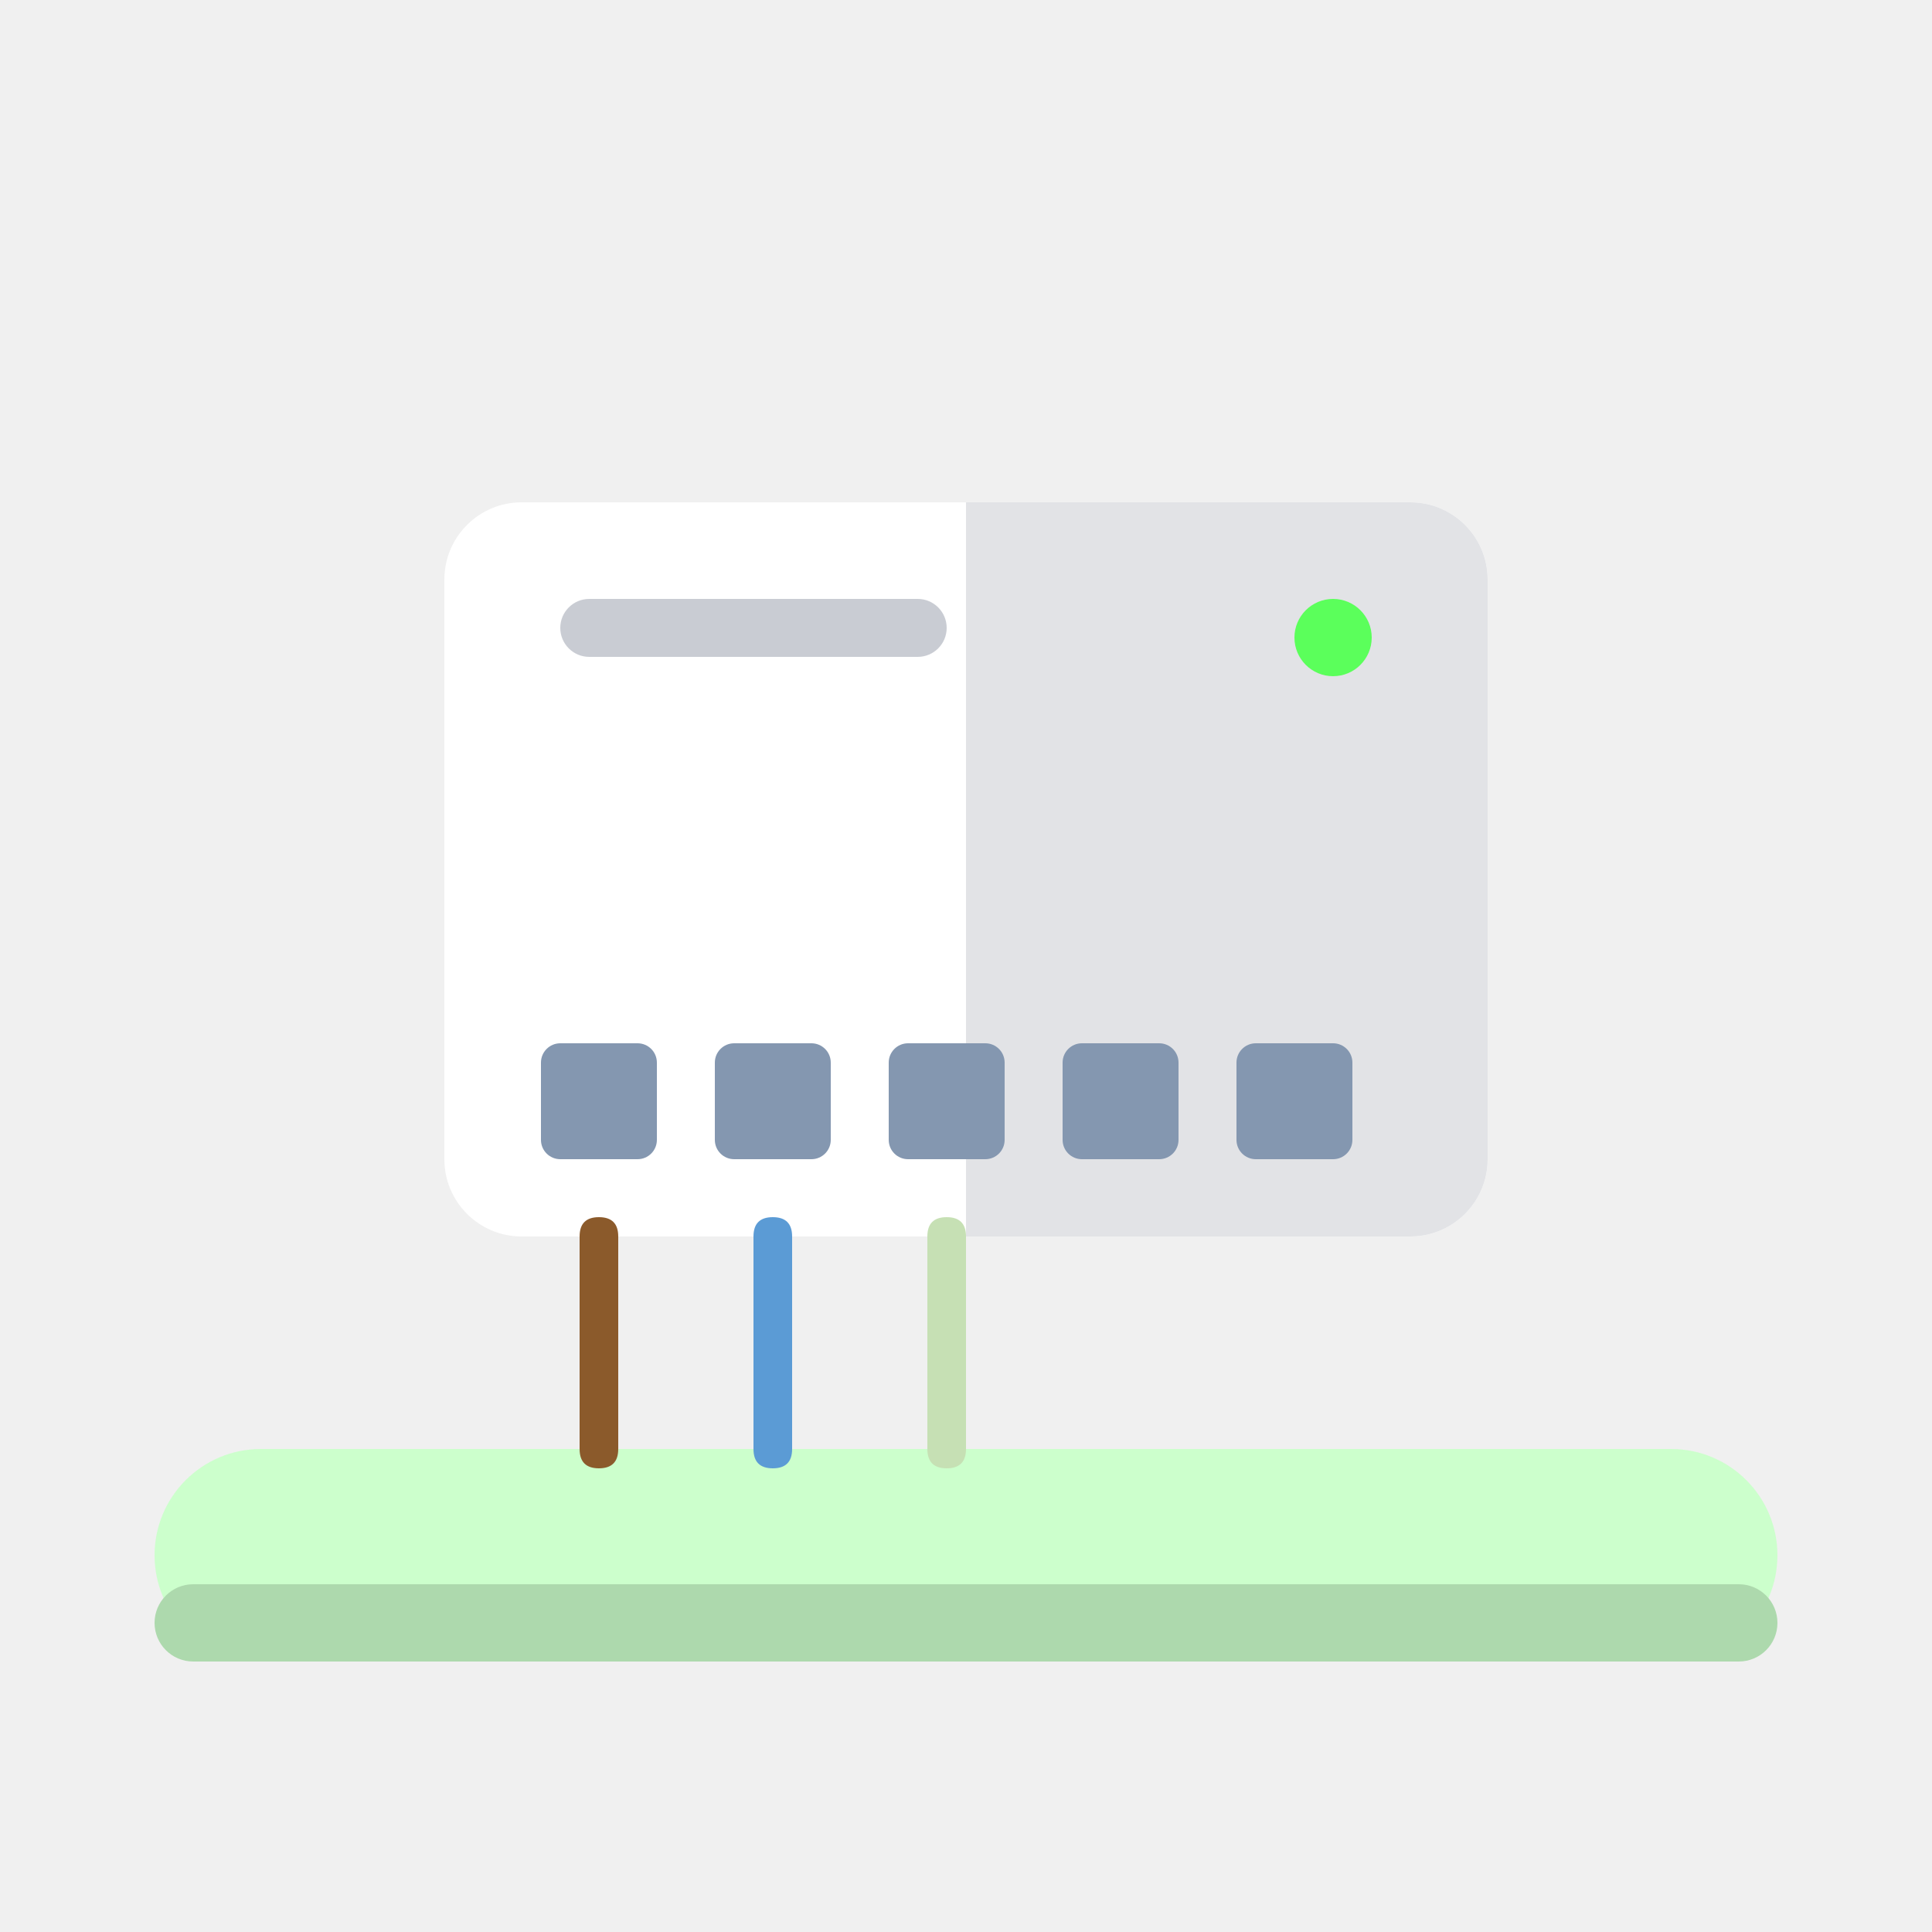
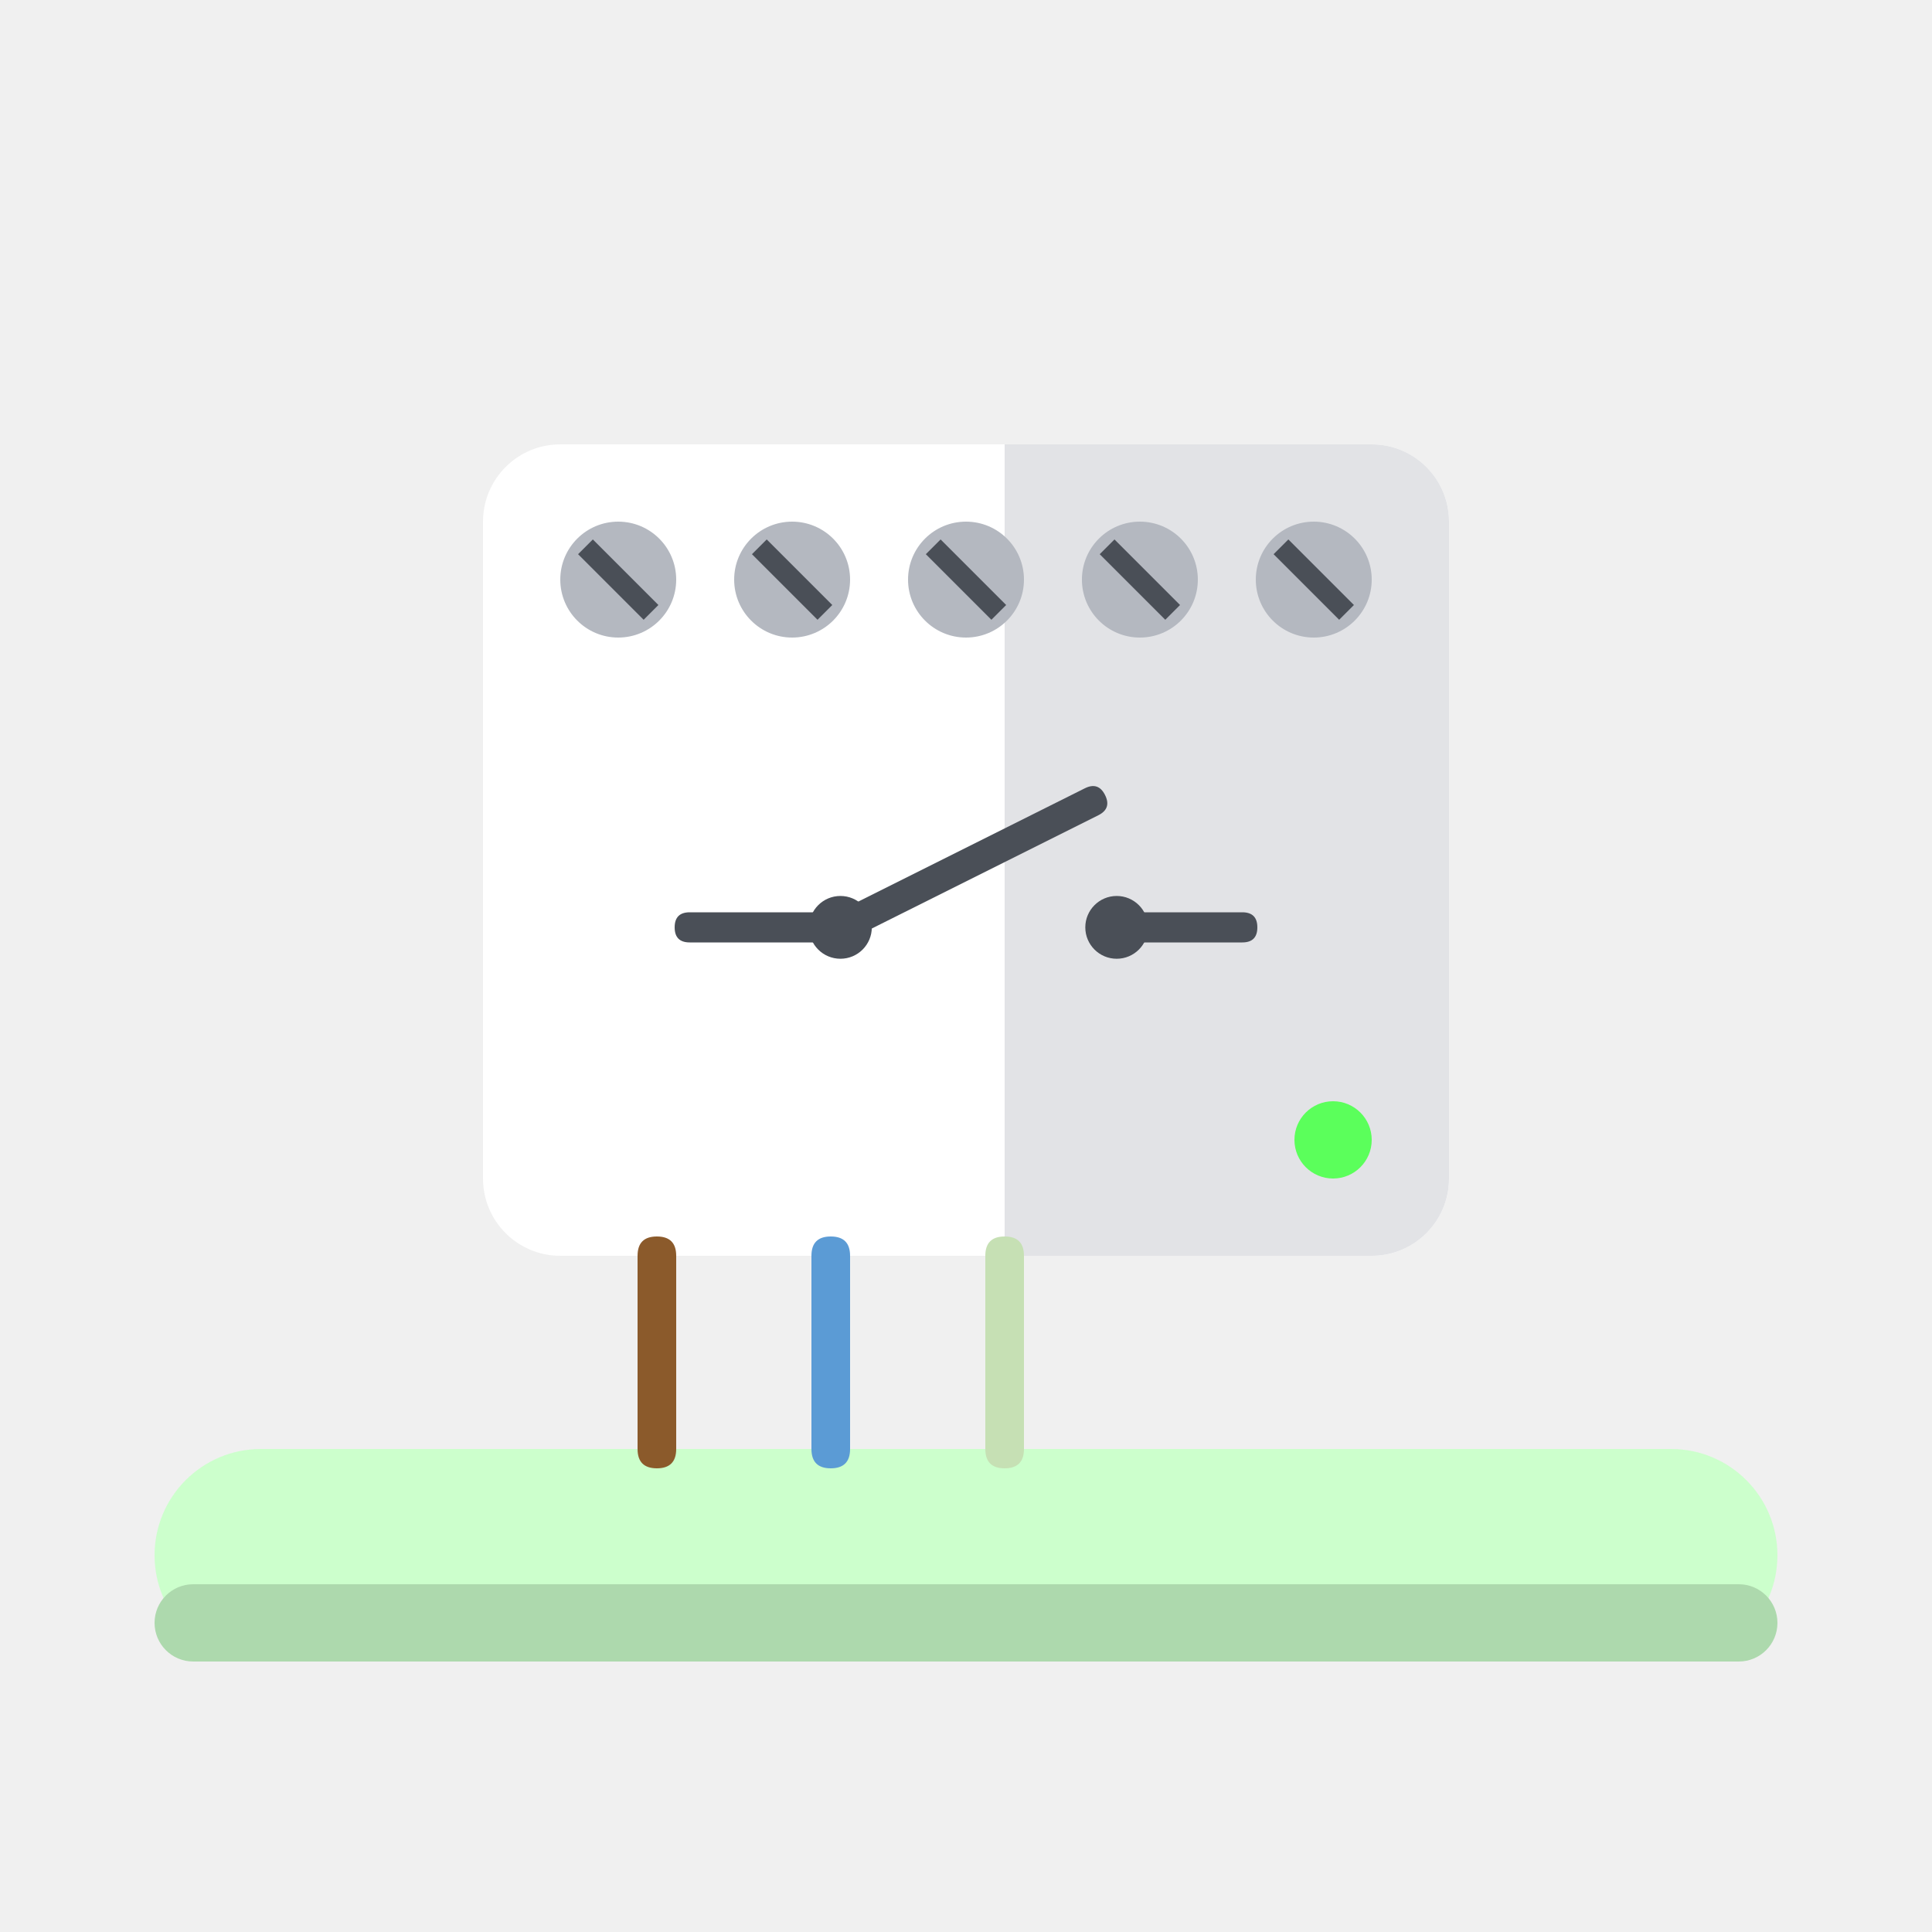
<svg xmlns="http://www.w3.org/2000/svg" viewBox="0 0 200 200" width="100mm" height="100mm">
  <g id="ebene-CCFFCC" fill="#CCFFCC">
    <path fill="#CCFFCC" d="M27,150 L173,150 A11 11 0 0 1 184,161 L184,161 A11 11 0 0 1 173,172 L27,172 A11 11 0 0 1 16,161 L16,161 A11 11 0 0 1 27,150 Z" />
  </g>
  <g id="ebene-ADD9AD" fill="#ADD9AD">
    <path fill="#ADD9AD" d="M20,164 L180,164 A4 4 0 0 1 184,168 L184,168 A4 4 0 0 1 180,172 L20,172 A4 4 0 0 1 16,168 L16,168 A4 4 0 0 1 20,164 Z" />
  </g>
  <g id="ebene-FFFFFF" fill="#FFFFFF">
-     <path fill="#FFFFFF" d="M54,52 L146,52 A8 8 0 0 1 154,60 L154,120 A8 8 0 0 1 146,128 L54,128 A8 8 0 0 1 46,120 L46,60 A8 8 0 0 1 54,52 Z" />
+     <path fill="#FFFFFF" d="M58,46 L142,46 A8 8 0 0 1 150,54 L150,122 A8 8 0 0 1 142,130 L58,130 A8 8 0 0 1 50,122 L50,54 A8 8 0 0 1 58,46 Z" />
  </g>
  <g id="ebene-E2E3E6" fill="#E2E3E6">
-     <path fill="#E2E3E6" d="M108,52 L146,52 A8 8 0 0 1 154,60 L154,120 A8 8 0 0 1 146,128 L108,128 A8 8 0 0 1 100,120 L100,60 A8 8 0 0 1 108,52 Z" />
-     <path fill="#E2E3E6" d="M100,52 L112,52 L112,128 L100,128 L100,52 Z" />
+     <path fill="#E2E3E6" d="M112,46 L142,46 A8 8 0 0 1 150,54 L150,122 A8 8 0 0 1 142,130 L112,130 A8 8 0 0 1 104,122 L104,54 A8 8 0 0 1 112,46 Z" />
+     <path fill="#E2E3E6" d="M104,46 L116,46 L116,130 L104,130 L104,46 Z" />
  </g>
-   <g id="ebene-8497B0" fill="#8497B0">
-     <path fill="#8497B0" d="M58,108 L66,108 A2 2 0 0 1 68,110 L68,118 A2 2 0 0 1 66,120 L58,120 A2 2 0 0 1 56,118 L56,110 A2 2 0 0 1 58,108 Z" />
-     <path fill="#8497B0" d="M76,108 L84,108 A2 2 0 0 1 86,110 L86,118 A2 2 0 0 1 84,120 L76,120 A2 2 0 0 1 74,118 L74,110 A2 2 0 0 1 76,108 Z" />
-     <path fill="#8497B0" d="M94,108 L102,108 A2 2 0 0 1 104,110 L104,118 A2 2 0 0 1 102,120 L94,120 A2 2 0 0 1 92,118 L92,110 A2 2 0 0 1 94,108 Z" />
-     <path fill="#8497B0" d="M112,108 L120,108 A2 2 0 0 1 122,110 L122,118 A2 2 0 0 1 120,120 L112,120 A2 2 0 0 1 110,118 L110,110 A2 2 0 0 1 112,108 Z" />
-     <path fill="#8497B0" d="M130,108 L138,108 A2 2 0 0 1 140,110 L140,118 A2 2 0 0 1 138,120 L130,120 A2 2 0 0 1 128,118 L128,110 A2 2 0 0 1 130,108 Z" />
+   <g id="ebene-B4B8C0" fill="#B4B8C0">
+     <path fill="#B4B8C0" d="M70,60 A6 6 0 1 1 58,60 A6 6 0 1 1 70,60 Z" />
+     <path fill="#B4B8C0" d="M88,60 A6 6 0 1 1 76,60 A6 6 0 1 1 88,60 Z" />
+     <path fill="#B4B8C0" d="M106,60 A6 6 0 1 1 94,60 A6 6 0 1 1 106,60 Z" />
+     <path fill="#B4B8C0" d="M124,60 A6 6 0 1 1 112,60 A6 6 0 1 1 124,60 Z" />
+     <path fill="#B4B8C0" d="M142,60 A6 6 0 1 1 130,60 A6 6 0 1 1 142,60 Z" />
+   </g>
+   <g id="ebene-4A4F57" fill="#4A4F57">
+     <path fill="#4A4F57" d="M61.37,55.842 L68.158,62.63 L66.63,64.158 L59.842,57.37 L61.37,55.842 Z" />
+     <path fill="#4A4F57" d="M79.37,55.842 L86.158,62.63 L84.63,64.158 L77.842,57.37 L79.37,55.842 Z" />
+     <path fill="#4A4F57" d="M97.37,55.842 L104.158,62.63 L102.63,64.158 L95.842,57.37 L97.37,55.842 Z" />
+     <path fill="#4A4F57" d="M115.37,55.842 L122.158,62.63 L120.63,64.158 L113.842,57.37 L115.37,55.842 Z" />
+     <path fill="#4A4F57" d="M133.37,55.842 L140.158,62.63 L138.63,64.158 L131.842,57.37 L133.37,55.842 Z" />
+     <path fill="#4A4F57" d="M71.4,94.44 L86.632,94.44 L112.302,81.605 Q113.698,80.907 114.395,82.302 Q115.093,83.698 113.698,84.395 L87.368,97.56 L71.4,97.56 Q69.84,97.56 69.84,96 Q69.84,94.44 71.4,94.44 Z" />
+     <path fill="#4A4F57" d="M115.6,94.44 L128.6,94.44 Q130.16,94.44 130.16,96 Q130.16,97.56 128.6,97.56 L115.6,97.56 Q114.04,97.56 114.04,96 Q114.04,94.44 115.6,94.44 Z" />
+     <path fill="#4A4F57" d="M90.25,96 A3.25 3.25 0 1 1 83.75,96 A3.25 3.25 0 1 1 90.25,96 Z" />
+     <path fill="#4A4F57" d="M118.85,96 A3.25 3.25 0 1 1 112.35,96 A3.25 3.25 0 1 1 118.85,96 Z" />
  </g>
  <g id="ebene-5BFF5B" fill="#5BFF5B">
-     <path fill="#5BFF5B" d="M142,66 A4 4 0 1 1 134,66 A4 4 0 1 1 142,66 Z" />
-   </g>
-   <g id="ebene-C9CCD3" fill="#C9CCD3">
-     <path fill="#C9CCD3" d="M61,62 L95,62 A3 3 0 0 1 98,65 L98,65 A3 3 0 0 1 95,68 L61,68 A3 3 0 0 1 58,65 L58,65 A3 3 0 0 1 61,62 Z" />
+     <path fill="#5BFF5B" d="M142,118 A4 4 0 1 1 134,118 A4 4 0 1 1 142,118 Z" />
  </g>
  <g id="ebene-8B5A2B" fill="#8B5A2B">
-     <path fill="#8B5A2B" d="M64,128 L64,150 Q64,152 62,152 Q60,152 60,150 L60,128 Q60,126 62,126 Q64,126 64,128 Z" />
+     <path fill="#8B5A2B" d="M70,130 L70,150 Q70,152 68,152 Q66,152 66,150 L66,130 Q66,128 68,128 Q70,128 70,130 Z" />
  </g>
  <g id="ebene-5B9BD5" fill="#5B9BD5">
-     <path fill="#5B9BD5" d="M82,128 L82,150 Q82,152 80,152 Q78,152 78,150 L78,128 Q78,126 80,126 Q82,126 82,128 Z" />
+     <path fill="#5B9BD5" d="M88,130 L88,150 Q88,152 86,152 Q84,152 84,150 L84,130 Q84,128 86,128 Q88,128 88,130 Z" />
  </g>
  <g id="ebene-C6E0B4" fill="#C6E0B4">
-     <path fill="#C6E0B4" d="M100,128 L100,150 Q100,152 98,152 Q96,152 96,150 L96,128 Q96,126 98,126 Q100,126 100,128 Z" />
+     <path fill="#C6E0B4" d="M106,130 L106,150 Q106,152 104,152 Q102,152 102,150 L102,130 Q102,128 104,128 Q106,128 106,130 Z" />
  </g>
</svg>
